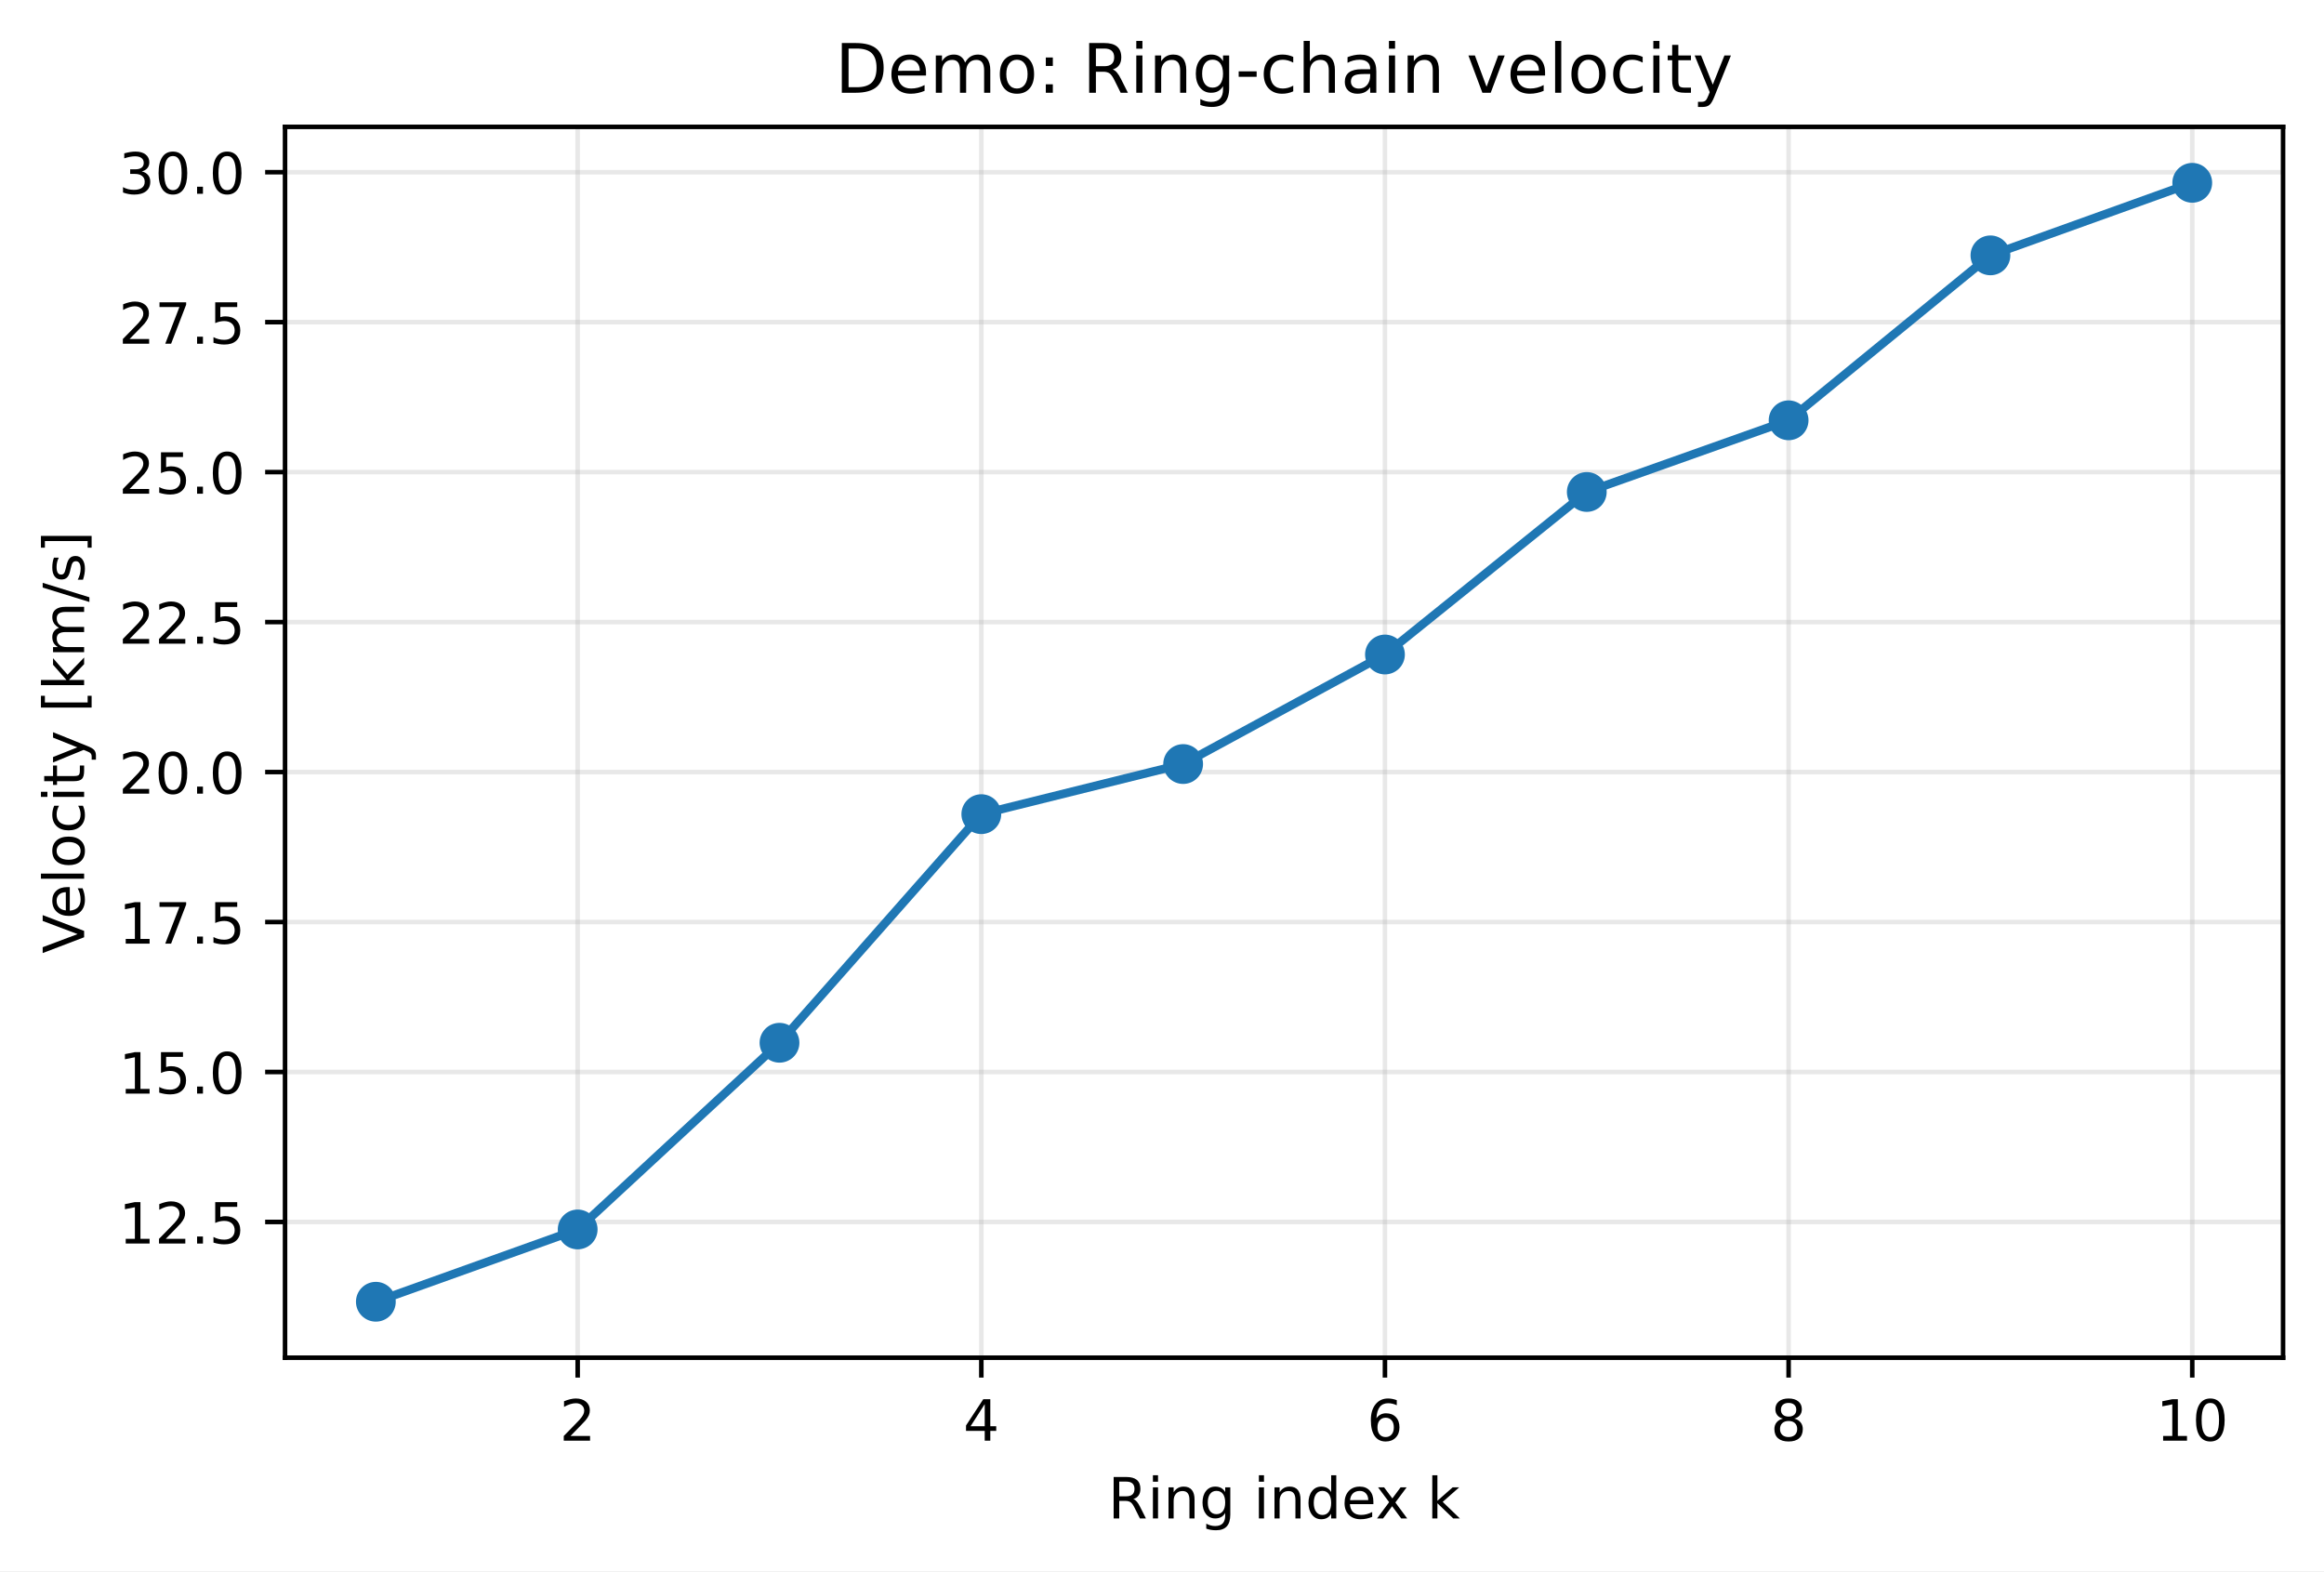
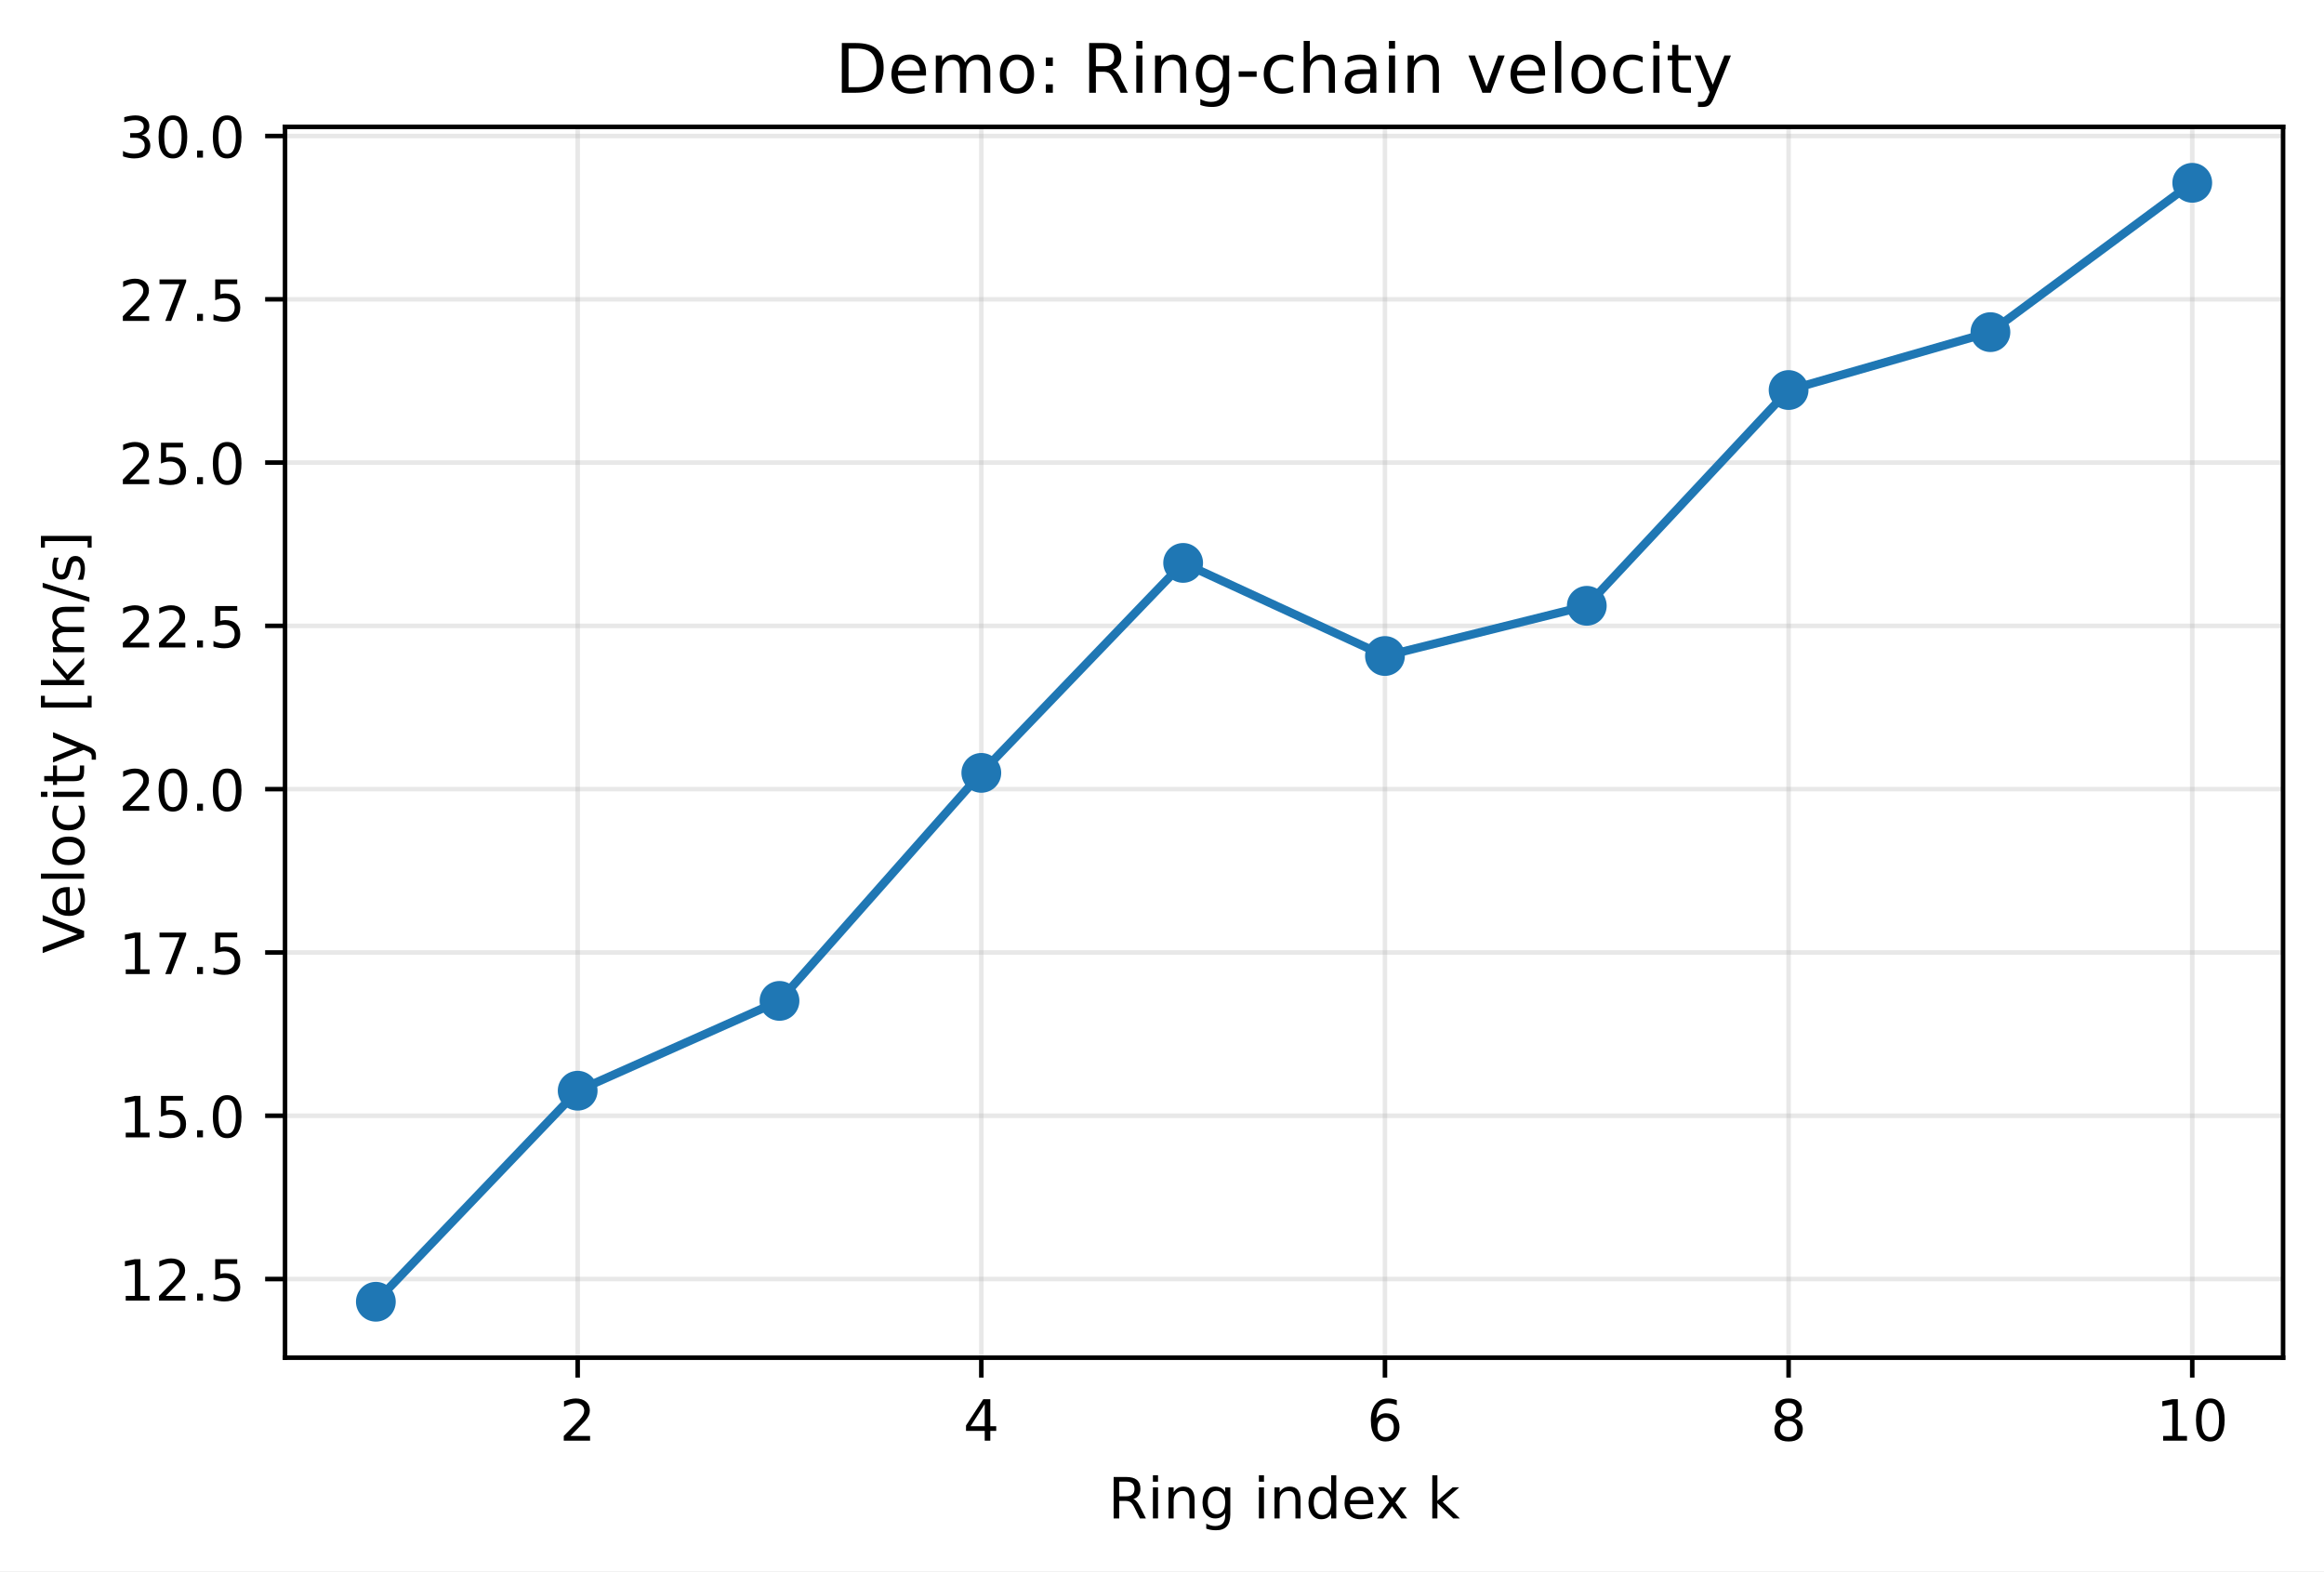
<svg xmlns="http://www.w3.org/2000/svg" xmlns:xlink="http://www.w3.org/1999/xlink" width="408.84pt" height="276.396pt" viewBox="0 0 408.84 276.396" version="1.1">
  <defs>
    <style type="text/css">*{stroke-linejoin: round; stroke-linecap: butt}</style>
  </defs>
  <g id="figure_1">
    <g id="patch_1">
      <path d="M 0 276.396  L 408.84 276.396  L 408.84 0  L 0 0  z " style="fill: #ffffff" />
    </g>
    <g id="axes_1">
      <g id="patch_2">
        <path d="M 50.144 238.84  L 401.64 238.84  L 401.64 22.318  L 50.144 22.318  z " style="fill: #ffffff" />
      </g>
      <g id="matplotlib.axis_1">
        <g id="xtick_1">
          <g id="line2d_1">
-             <path d="M 101.625 238.84  L 101.625 22.318  " clip-path="url(#p6b148f12be)" style="fill: none; stroke: #b0b0b0; stroke-opacity: 0.3; stroke-width: 0.8; stroke-linecap: square" />
+             <path d="M 101.625 238.84  L 101.625 22.318  " clip-path="url(#p9bdd7863dc)" style="fill: none; stroke: #b0b0b0; stroke-opacity: 0.3; stroke-width: 0.8; stroke-linecap: square" />
          </g>
          <g id="line2d_2">
            <defs>
-               <path id="me7f46a3378" d="M 0 0  L 0 3.5  " style="stroke: #000000; stroke-width: 0.8" />
+               <path id="mf74c78fd70" d="M 0 0  L 0 3.5  " style="stroke: #000000; stroke-width: 0.8" />
            </defs>
            <g>
-               <use xlink:href="#me7f46a3378" x="101.625" y="238.84" style="stroke: #000000; stroke-width: 0.8" />
+               <use xlink:href="#mf74c78fd70" x="101.625" y="238.84" style="stroke: #000000; stroke-width: 0.8" />
            </g>
          </g>
          <g id="text_1">
            <g transform="translate(98.44425 253.4381) scale(0.1 -0.1)">
              <defs>
                <path id="DejaVuSans-32" d="M 1228 531  L 3431 531  L 3431 0  L 469 0  L 469 531  Q 828 903 1448 1529  Q 2069 2156 2228 2338  Q 2531 2678 2651 2914  Q 2772 3150 2772 3378  Q 2772 3750 2511 3984  Q 2250 4219 1831 4219  Q 1534 4219 1204 4116  Q 875 4013 500 3803  L 500 4441  Q 881 4594 1212 4672  Q 1544 4750 1819 4750  Q 2544 4750 2975 4387  Q 3406 4025 3406 3419  Q 3406 3131 3298 2873  Q 3191 2616 2906 2266  Q 2828 2175 2409 1742  Q 1991 1309 1228 531  z " transform="scale(0.015625)" />
              </defs>
              <use xlink:href="#DejaVuSans-32" />
            </g>
          </g>
        </g>
        <g id="xtick_2">
          <g id="line2d_3">
-             <path d="M 172.635 238.84  L 172.635 22.318  " clip-path="url(#p6b148f12be)" style="fill: none; stroke: #b0b0b0; stroke-opacity: 0.3; stroke-width: 0.8; stroke-linecap: square" />
+             <path d="M 172.635 238.84  L 172.635 22.318  " clip-path="url(#p9bdd7863dc)" style="fill: none; stroke: #b0b0b0; stroke-opacity: 0.3; stroke-width: 0.8; stroke-linecap: square" />
          </g>
          <g id="line2d_4">
            <g>
-               <use xlink:href="#me7f46a3378" x="172.635" y="238.84" style="stroke: #000000; stroke-width: 0.8" />
+               <use xlink:href="#mf74c78fd70" x="172.635" y="238.84" style="stroke: #000000; stroke-width: 0.8" />
            </g>
          </g>
          <g id="text_2">
            <g transform="translate(169.4536 253.4381) scale(0.1 -0.1)">
              <defs>
                <path id="DejaVuSans-34" d="M 2419 4116  L 825 1625  L 2419 1625  L 2419 4116  z M 2253 4666  L 3047 4666  L 3047 1625  L 3713 1625  L 3713 1100  L 3047 1100  L 3047 0  L 2419 0  L 2419 1100  L 313 1100  L 313 1709  L 2253 4666  z " transform="scale(0.015625)" />
              </defs>
              <use xlink:href="#DejaVuSans-34" />
            </g>
          </g>
        </g>
        <g id="xtick_3">
          <g id="line2d_5">
-             <path d="M 243.644 238.84  L 243.644 22.318  " clip-path="url(#p6b148f12be)" style="fill: none; stroke: #b0b0b0; stroke-opacity: 0.3; stroke-width: 0.8; stroke-linecap: square" />
+             <path d="M 243.644 238.84  L 243.644 22.318  " clip-path="url(#p9bdd7863dc)" style="fill: none; stroke: #b0b0b0; stroke-opacity: 0.3; stroke-width: 0.8; stroke-linecap: square" />
          </g>
          <g id="line2d_6">
            <g>
-               <use xlink:href="#me7f46a3378" x="243.644" y="238.84" style="stroke: #000000; stroke-width: 0.8" />
+               <use xlink:href="#mf74c78fd70" x="243.644" y="238.84" style="stroke: #000000; stroke-width: 0.8" />
            </g>
          </g>
          <g id="text_3">
            <g transform="translate(240.4629 253.4381) scale(0.1 -0.1)">
              <defs>
                <path id="DejaVuSans-36" d="M 2113 2584  Q 1688 2584 1439 2293  Q 1191 2003 1191 1497  Q 1191 994 1439 701  Q 1688 409 2113 409  Q 2538 409 2786 701  Q 3034 994 3034 1497  Q 3034 2003 2786 2293  Q 2538 2584 2113 2584  z M 3366 4563  L 3366 3988  Q 3128 4100 2886 4159  Q 2644 4219 2406 4219  Q 1781 4219 1451 3797  Q 1122 3375 1075 2522  Q 1259 2794 1537 2939  Q 1816 3084 2150 3084  Q 2853 3084 3261 2657  Q 3669 2231 3669 1497  Q 3669 778 3244 343  Q 2819 -91 2113 -91  Q 1303 -91 875 529  Q 447 1150 447 2328  Q 447 3434 972 4092  Q 1497 4750 2381 4750  Q 2619 4750 2861 4703  Q 3103 4656 3366 4563  z " transform="scale(0.015625)" />
              </defs>
              <use xlink:href="#DejaVuSans-36" />
            </g>
          </g>
        </g>
        <g id="xtick_4">
          <g id="line2d_7">
-             <path d="M 314.653 238.84  L 314.653 22.318  " clip-path="url(#p6b148f12be)" style="fill: none; stroke: #b0b0b0; stroke-opacity: 0.3; stroke-width: 0.8; stroke-linecap: square" />
+             <path d="M 314.653 238.84  L 314.653 22.318  " clip-path="url(#p9bdd7863dc)" style="fill: none; stroke: #b0b0b0; stroke-opacity: 0.3; stroke-width: 0.8; stroke-linecap: square" />
          </g>
          <g id="line2d_8">
            <g>
-               <use xlink:href="#me7f46a3378" x="314.653" y="238.84" style="stroke: #000000; stroke-width: 0.8" />
+               <use xlink:href="#mf74c78fd70" x="314.653" y="238.84" style="stroke: #000000; stroke-width: 0.8" />
            </g>
          </g>
          <g id="text_4">
            <g transform="translate(311.4722 253.4381) scale(0.1 -0.1)">
              <defs>
                <path id="DejaVuSans-38" d="M 2034 2216  Q 1584 2216 1326 1975  Q 1069 1734 1069 1313  Q 1069 891 1326 650  Q 1584 409 2034 409  Q 2484 409 2743 651  Q 3003 894 3003 1313  Q 3003 1734 2745 1975  Q 2488 2216 2034 2216  z M 1403 2484  Q 997 2584 770 2862  Q 544 3141 544 3541  Q 544 4100 942 4425  Q 1341 4750 2034 4750  Q 2731 4750 3128 4425  Q 3525 4100 3525 3541  Q 3525 3141 3298 2862  Q 3072 2584 2669 2484  Q 3125 2378 3379 2068  Q 3634 1759 3634 1313  Q 3634 634 3220 271  Q 2806 -91 2034 -91  Q 1263 -91 848 271  Q 434 634 434 1313  Q 434 1759 690 2068  Q 947 2378 1403 2484  z M 1172 3481  Q 1172 3119 1398 2916  Q 1625 2713 2034 2713  Q 2441 2713 2670 2916  Q 2900 3119 2900 3481  Q 2900 3844 2670 4047  Q 2441 4250 2034 4250  Q 1625 4250 1398 4047  Q 1172 3844 1172 3481  z " transform="scale(0.015625)" />
              </defs>
              <use xlink:href="#DejaVuSans-38" />
            </g>
          </g>
        </g>
        <g id="xtick_5">
          <g id="line2d_9">
-             <path d="M 385.663 238.84  L 385.663 22.318  " clip-path="url(#p6b148f12be)" style="fill: none; stroke: #b0b0b0; stroke-opacity: 0.3; stroke-width: 0.8; stroke-linecap: square" />
+             <path d="M 385.663 238.84  L 385.663 22.318  " clip-path="url(#p9bdd7863dc)" style="fill: none; stroke: #b0b0b0; stroke-opacity: 0.3; stroke-width: 0.8; stroke-linecap: square" />
          </g>
          <g id="line2d_10">
            <g>
-               <use xlink:href="#me7f46a3378" x="385.663" y="238.84" style="stroke: #000000; stroke-width: 0.8" />
+               <use xlink:href="#mf74c78fd70" x="385.663" y="238.84" style="stroke: #000000; stroke-width: 0.8" />
            </g>
          </g>
          <g id="text_5">
            <g transform="translate(379.3002 253.4381) scale(0.1 -0.1)">
              <defs>
                <path id="DejaVuSans-31" d="M 794 531  L 1825 531  L 1825 4091  L 703 3866  L 703 4441  L 1819 4666  L 2450 4666  L 2450 531  L 3481 531  L 3481 0  L 794 0  L 794 531  z " transform="scale(0.015625)" />
                <path id="DejaVuSans-30" d="M 2034 4250  Q 1547 4250 1301 3770  Q 1056 3291 1056 2328  Q 1056 1369 1301 889  Q 1547 409 2034 409  Q 2525 409 2770 889  Q 3016 1369 3016 2328  Q 3016 3291 2770 3770  Q 2525 4250 2034 4250  z M 2034 4750  Q 2819 4750 3233 4129  Q 3647 3509 3647 2328  Q 3647 1150 3233 529  Q 2819 -91 2034 -91  Q 1250 -91 836 529  Q 422 1150 422 2328  Q 422 3509 836 4129  Q 1250 4750 2034 4750  z " transform="scale(0.015625)" />
              </defs>
              <use xlink:href="#DejaVuSans-31" />
              <use xlink:href="#DejaVuSans-30" transform="translate(63.62305 0)" />
            </g>
          </g>
        </g>
        <g id="text_6">
          <g transform="translate(194.9316 267.1163) scale(0.1 -0.1)">
            <defs>
              <path id="DejaVuSans-52" d="M 2841 2188  Q 3044 2119 3236 1894  Q 3428 1669 3622 1275  L 4263 0  L 3584 0  L 2988 1197  Q 2756 1666 2539 1819  Q 2322 1972 1947 1972  L 1259 1972  L 1259 0  L 628 0  L 628 4666  L 2053 4666  Q 2853 4666 3247 4331  Q 3641 3997 3641 3322  Q 3641 2881 3436 2590  Q 3231 2300 2841 2188  z M 1259 4147  L 1259 2491  L 2053 2491  Q 2509 2491 2742 2702  Q 2975 2913 2975 3322  Q 2975 3731 2742 3939  Q 2509 4147 2053 4147  L 1259 4147  z " transform="scale(0.015625)" />
              <path id="DejaVuSans-69" d="M 603 3500  L 1178 3500  L 1178 0  L 603 0  L 603 3500  z M 603 4863  L 1178 4863  L 1178 4134  L 603 4134  L 603 4863  z " transform="scale(0.015625)" />
              <path id="DejaVuSans-6e" d="M 3513 2113  L 3513 0  L 2938 0  L 2938 2094  Q 2938 2591 2744 2837  Q 2550 3084 2163 3084  Q 1697 3084 1428 2787  Q 1159 2491 1159 1978  L 1159 0  L 581 0  L 581 3500  L 1159 3500  L 1159 2956  Q 1366 3272 1645 3428  Q 1925 3584 2291 3584  Q 2894 3584 3203 3211  Q 3513 2838 3513 2113  z " transform="scale(0.015625)" />
              <path id="DejaVuSans-67" d="M 2906 1791  Q 2906 2416 2648 2759  Q 2391 3103 1925 3103  Q 1463 3103 1205 2759  Q 947 2416 947 1791  Q 947 1169 1205 825  Q 1463 481 1925 481  Q 2391 481 2648 825  Q 2906 1169 2906 1791  z M 3481 434  Q 3481 -459 3084 -895  Q 2688 -1331 1869 -1331  Q 1566 -1331 1297 -1286  Q 1028 -1241 775 -1147  L 775 -588  Q 1028 -725 1275 -790  Q 1522 -856 1778 -856  Q 2344 -856 2625 -561  Q 2906 -266 2906 331  L 2906 616  Q 2728 306 2450 153  Q 2172 0 1784 0  Q 1141 0 747 490  Q 353 981 353 1791  Q 353 2603 747 3093  Q 1141 3584 1784 3584  Q 2172 3584 2450 3431  Q 2728 3278 2906 2969  L 2906 3500  L 3481 3500  L 3481 434  z " transform="scale(0.015625)" />
              <path id="DejaVuSans-20" transform="scale(0.015625)" />
              <path id="DejaVuSans-64" d="M 2906 2969  L 2906 4863  L 3481 4863  L 3481 0  L 2906 0  L 2906 525  Q 2725 213 2448 61  Q 2172 -91 1784 -91  Q 1150 -91 751 415  Q 353 922 353 1747  Q 353 2572 751 3078  Q 1150 3584 1784 3584  Q 2172 3584 2448 3432  Q 2725 3281 2906 2969  z M 947 1747  Q 947 1113 1208 752  Q 1469 391 1925 391  Q 2381 391 2643 752  Q 2906 1113 2906 1747  Q 2906 2381 2643 2742  Q 2381 3103 1925 3103  Q 1469 3103 1208 2742  Q 947 2381 947 1747  z " transform="scale(0.015625)" />
              <path id="DejaVuSans-65" d="M 3597 1894  L 3597 1613  L 953 1613  Q 991 1019 1311 708  Q 1631 397 2203 397  Q 2534 397 2845 478  Q 3156 559 3463 722  L 3463 178  Q 3153 47 2828 -22  Q 2503 -91 2169 -91  Q 1331 -91 842 396  Q 353 884 353 1716  Q 353 2575 817 3079  Q 1281 3584 2069 3584  Q 2775 3584 3186 3129  Q 3597 2675 3597 1894  z M 3022 2063  Q 3016 2534 2758 2815  Q 2500 3097 2075 3097  Q 1594 3097 1305 2825  Q 1016 2553 972 2059  L 3022 2063  z " transform="scale(0.015625)" />
              <path id="DejaVuSans-78" d="M 3513 3500  L 2247 1797  L 3578 0  L 2900 0  L 1881 1375  L 863 0  L 184 0  L 1544 1831  L 300 3500  L 978 3500  L 1906 2253  L 2834 3500  L 3513 3500  z " transform="scale(0.015625)" />
              <path id="DejaVuSans-6b" d="M 581 4863  L 1159 4863  L 1159 1991  L 2875 3500  L 3609 3500  L 1753 1863  L 3688 0  L 2938 0  L 1159 1709  L 1159 0  L 581 0  L 581 4863  z " transform="scale(0.015625)" />
            </defs>
            <use xlink:href="#DejaVuSans-52" />
            <use xlink:href="#DejaVuSans-69" transform="translate(69.48242 0)" />
            <use xlink:href="#DejaVuSans-6e" transform="translate(97.26562 0)" />
            <use xlink:href="#DejaVuSans-67" transform="translate(160.6445 0)" />
            <use xlink:href="#DejaVuSans-20" transform="translate(224.1211 0)" />
            <use xlink:href="#DejaVuSans-69" transform="translate(255.9082 0)" />
            <use xlink:href="#DejaVuSans-6e" transform="translate(283.6914 0)" />
            <use xlink:href="#DejaVuSans-64" transform="translate(347.0703 0)" />
            <use xlink:href="#DejaVuSans-65" transform="translate(410.5469 0)" />
            <use xlink:href="#DejaVuSans-78" transform="translate(470.3203 0)" />
            <use xlink:href="#DejaVuSans-20" transform="translate(529.5 0)" />
            <use xlink:href="#DejaVuSans-6b" transform="translate(561.2871 0)" />
          </g>
        </g>
      </g>
      <g id="matplotlib.axis_2">
        <g id="ytick_1">
          <g id="line2d_11">
-             <path d="M 50.144 214.962  L 401.64 214.962  " clip-path="url(#p6b148f12be)" style="fill: none; stroke: #b0b0b0; stroke-opacity: 0.3; stroke-width: 0.8; stroke-linecap: square" />
+             <path d="M 50.144 225.003  L 401.64 225.003  " clip-path="url(#p9bdd7863dc)" style="fill: none; stroke: #b0b0b0; stroke-opacity: 0.3; stroke-width: 0.8; stroke-linecap: square" />
          </g>
          <g id="line2d_12">
            <defs>
-               <path id="m23b019525f" d="M 0 0  L -3.5 0  " style="stroke: #000000; stroke-width: 0.8" />
+               <path id="me41ee6b39f" d="M 0 0  L -3.5 0  " style="stroke: #000000; stroke-width: 0.8" />
            </defs>
            <g>
-               <use xlink:href="#m23b019525f" x="50.144" y="214.962" style="stroke: #000000; stroke-width: 0.8" />
+               <use xlink:href="#me41ee6b39f" x="50.144" y="225.003" style="stroke: #000000; stroke-width: 0.8" />
            </g>
          </g>
          <g id="text_7">
-             <g transform="translate(20.87813 218.7614) scale(0.1 -0.1)">
+             <g transform="translate(20.87813 228.802) scale(0.1 -0.1)">
              <defs>
                <path id="DejaVuSans-2e" d="M 684 794  L 1344 794  L 1344 0  L 684 0  L 684 794  z " transform="scale(0.015625)" />
                <path id="DejaVuSans-35" d="M 691 4666  L 3169 4666  L 3169 4134  L 1269 4134  L 1269 2991  Q 1406 3038 1543 3061  Q 1681 3084 1819 3084  Q 2600 3084 3056 2656  Q 3513 2228 3513 1497  Q 3513 744 3044 326  Q 2575 -91 1722 -91  Q 1428 -91 1123 -41  Q 819 9 494 109  L 494 744  Q 775 591 1075 516  Q 1375 441 1709 441  Q 2250 441 2565 725  Q 2881 1009 2881 1497  Q 2881 1984 2565 2268  Q 2250 2553 1709 2553  Q 1456 2553 1204 2497  Q 953 2441 691 2322  L 691 4666  z " transform="scale(0.015625)" />
              </defs>
              <use xlink:href="#DejaVuSans-31" />
              <use xlink:href="#DejaVuSans-32" transform="translate(63.62305 0)" />
              <use xlink:href="#DejaVuSans-2e" transform="translate(127.2461 0)" />
              <use xlink:href="#DejaVuSans-35" transform="translate(159.0332 0)" />
            </g>
          </g>
        </g>
        <g id="ytick_2">
          <g id="line2d_13">
-             <path d="M 50.144 188.58  L 401.64 188.58  " clip-path="url(#p6b148f12be)" style="fill: none; stroke: #b0b0b0; stroke-opacity: 0.3; stroke-width: 0.8; stroke-linecap: square" />
+             <path d="M 50.144 196.277  L 401.64 196.277  " clip-path="url(#p9bdd7863dc)" style="fill: none; stroke: #b0b0b0; stroke-opacity: 0.3; stroke-width: 0.8; stroke-linecap: square" />
          </g>
          <g id="line2d_14">
            <g>
-               <use xlink:href="#m23b019525f" x="50.144" y="188.58" style="stroke: #000000; stroke-width: 0.8" />
+               <use xlink:href="#me41ee6b39f" x="50.144" y="196.277" style="stroke: #000000; stroke-width: 0.8" />
            </g>
          </g>
          <g id="text_8">
-             <g transform="translate(20.87813 192.3794) scale(0.1 -0.1)">
+             <g transform="translate(20.87813 200.0766) scale(0.1 -0.1)">
              <use xlink:href="#DejaVuSans-31" />
              <use xlink:href="#DejaVuSans-35" transform="translate(63.62305 0)" />
              <use xlink:href="#DejaVuSans-2e" transform="translate(127.2461 0)" />
              <use xlink:href="#DejaVuSans-30" transform="translate(159.0332 0)" />
            </g>
          </g>
        </g>
        <g id="ytick_3">
          <g id="line2d_15">
-             <path d="M 50.144 162.198  L 401.64 162.198  " clip-path="url(#p6b148f12be)" style="fill: none; stroke: #b0b0b0; stroke-opacity: 0.3; stroke-width: 0.8; stroke-linecap: square" />
+             <path d="M 50.144 167.552  L 401.64 167.552  " clip-path="url(#p9bdd7863dc)" style="fill: none; stroke: #b0b0b0; stroke-opacity: 0.3; stroke-width: 0.8; stroke-linecap: square" />
          </g>
          <g id="line2d_16">
            <g>
-               <use xlink:href="#m23b019525f" x="50.144" y="162.198" style="stroke: #000000; stroke-width: 0.8" />
+               <use xlink:href="#me41ee6b39f" x="50.144" y="167.552" style="stroke: #000000; stroke-width: 0.8" />
            </g>
          </g>
          <g id="text_9">
-             <g transform="translate(20.87813 165.9975) scale(0.1 -0.1)">
+             <g transform="translate(20.87813 171.3512) scale(0.1 -0.1)">
              <defs>
                <path id="DejaVuSans-37" d="M 525 4666  L 3525 4666  L 3525 4397  L 1831 0  L 1172 0  L 2766 4134  L 525 4134  L 525 4666  z " transform="scale(0.015625)" />
              </defs>
              <use xlink:href="#DejaVuSans-31" />
              <use xlink:href="#DejaVuSans-37" transform="translate(63.62305 0)" />
              <use xlink:href="#DejaVuSans-2e" transform="translate(127.2461 0)" />
              <use xlink:href="#DejaVuSans-35" transform="translate(159.0332 0)" />
            </g>
          </g>
        </g>
        <g id="ytick_4">
          <g id="line2d_17">
-             <path d="M 50.144 135.816  L 401.64 135.816  " clip-path="url(#p6b148f12be)" style="fill: none; stroke: #b0b0b0; stroke-opacity: 0.3; stroke-width: 0.8; stroke-linecap: square" />
+             <path d="M 50.144 138.827  L 401.64 138.827  " clip-path="url(#p9bdd7863dc)" style="fill: none; stroke: #b0b0b0; stroke-opacity: 0.3; stroke-width: 0.8; stroke-linecap: square" />
          </g>
          <g id="line2d_18">
            <g>
-               <use xlink:href="#m23b019525f" x="50.144" y="135.816" style="stroke: #000000; stroke-width: 0.8" />
+               <use xlink:href="#me41ee6b39f" x="50.144" y="138.827" style="stroke: #000000; stroke-width: 0.8" />
            </g>
          </g>
          <g id="text_10">
-             <g transform="translate(20.87813 139.6156) scale(0.1 -0.1)">
+             <g transform="translate(20.87813 142.6258) scale(0.1 -0.1)">
              <use xlink:href="#DejaVuSans-32" />
              <use xlink:href="#DejaVuSans-30" transform="translate(63.62305 0)" />
              <use xlink:href="#DejaVuSans-2e" transform="translate(127.2461 0)" />
              <use xlink:href="#DejaVuSans-30" transform="translate(159.0332 0)" />
            </g>
          </g>
        </g>
        <g id="ytick_5">
          <g id="line2d_19">
-             <path d="M 50.144 109.434  L 401.64 109.434  " clip-path="url(#p6b148f12be)" style="fill: none; stroke: #b0b0b0; stroke-opacity: 0.3; stroke-width: 0.8; stroke-linecap: square" />
+             <path d="M 50.144 110.101  L 401.64 110.101  " clip-path="url(#p9bdd7863dc)" style="fill: none; stroke: #b0b0b0; stroke-opacity: 0.3; stroke-width: 0.8; stroke-linecap: square" />
          </g>
          <g id="line2d_20">
            <g>
-               <use xlink:href="#m23b019525f" x="50.144" y="109.434" style="stroke: #000000; stroke-width: 0.8" />
+               <use xlink:href="#me41ee6b39f" x="50.144" y="110.101" style="stroke: #000000; stroke-width: 0.8" />
            </g>
          </g>
          <g id="text_11">
-             <g transform="translate(20.87813 113.2336) scale(0.1 -0.1)">
+             <g transform="translate(20.87813 113.9005) scale(0.1 -0.1)">
              <use xlink:href="#DejaVuSans-32" />
              <use xlink:href="#DejaVuSans-32" transform="translate(63.62305 0)" />
              <use xlink:href="#DejaVuSans-2e" transform="translate(127.2461 0)" />
              <use xlink:href="#DejaVuSans-35" transform="translate(159.0332 0)" />
            </g>
          </g>
        </g>
        <g id="ytick_6">
          <g id="line2d_21">
-             <path d="M 50.144 83.052  L 401.64 83.052  " clip-path="url(#p6b148f12be)" style="fill: none; stroke: #b0b0b0; stroke-opacity: 0.3; stroke-width: 0.8; stroke-linecap: square" />
+             <path d="M 50.144 81.376  L 401.64 81.376  " clip-path="url(#p9bdd7863dc)" style="fill: none; stroke: #b0b0b0; stroke-opacity: 0.3; stroke-width: 0.8; stroke-linecap: square" />
          </g>
          <g id="line2d_22">
            <g>
-               <use xlink:href="#m23b019525f" x="50.144" y="83.052" style="stroke: #000000; stroke-width: 0.8" />
+               <use xlink:href="#me41ee6b39f" x="50.144" y="81.376" style="stroke: #000000; stroke-width: 0.8" />
            </g>
          </g>
          <g id="text_12">
-             <g transform="translate(20.87813 86.85168) scale(0.1 -0.1)">
+             <g transform="translate(20.87813 85.17506) scale(0.1 -0.1)">
              <use xlink:href="#DejaVuSans-32" />
              <use xlink:href="#DejaVuSans-35" transform="translate(63.62305 0)" />
              <use xlink:href="#DejaVuSans-2e" transform="translate(127.2461 0)" />
              <use xlink:href="#DejaVuSans-30" transform="translate(159.0332 0)" />
            </g>
          </g>
        </g>
        <g id="ytick_7">
          <g id="line2d_23">
-             <path d="M 50.144 56.671  L 401.64 56.671  " clip-path="url(#p6b148f12be)" style="fill: none; stroke: #b0b0b0; stroke-opacity: 0.3; stroke-width: 0.8; stroke-linecap: square" />
+             <path d="M 50.144 52.65  L 401.64 52.65  " clip-path="url(#p9bdd7863dc)" style="fill: none; stroke: #b0b0b0; stroke-opacity: 0.3; stroke-width: 0.8; stroke-linecap: square" />
          </g>
          <g id="line2d_24">
            <g>
-               <use xlink:href="#m23b019525f" x="50.144" y="56.671" style="stroke: #000000; stroke-width: 0.8" />
+               <use xlink:href="#me41ee6b39f" x="50.144" y="52.65" style="stroke: #000000; stroke-width: 0.8" />
            </g>
          </g>
          <g id="text_13">
-             <g transform="translate(20.87813 60.46975) scale(0.1 -0.1)">
+             <g transform="translate(20.87813 56.44967) scale(0.1 -0.1)">
              <use xlink:href="#DejaVuSans-32" />
              <use xlink:href="#DejaVuSans-37" transform="translate(63.62305 0)" />
              <use xlink:href="#DejaVuSans-2e" transform="translate(127.2461 0)" />
              <use xlink:href="#DejaVuSans-35" transform="translate(159.0332 0)" />
            </g>
          </g>
        </g>
        <g id="ytick_8">
          <g id="line2d_25">
-             <path d="M 50.144 30.289  L 401.64 30.289  " clip-path="url(#p6b148f12be)" style="fill: none; stroke: #b0b0b0; stroke-opacity: 0.3; stroke-width: 0.8; stroke-linecap: square" />
+             <path d="M 50.144 23.925  L 401.64 23.925  " clip-path="url(#p9bdd7863dc)" style="fill: none; stroke: #b0b0b0; stroke-opacity: 0.3; stroke-width: 0.8; stroke-linecap: square" />
          </g>
          <g id="line2d_26">
            <g>
-               <use xlink:href="#m23b019525f" x="50.144" y="30.289" style="stroke: #000000; stroke-width: 0.8" />
+               <use xlink:href="#me41ee6b39f" x="50.144" y="23.925" style="stroke: #000000; stroke-width: 0.8" />
            </g>
          </g>
          <g id="text_14">
-             <g transform="translate(20.87813 34.08781) scale(0.1 -0.1)">
+             <g transform="translate(20.87813 27.72427) scale(0.1 -0.1)">
              <defs>
                <path id="DejaVuSans-33" d="M 2597 2516  Q 3050 2419 3304 2112  Q 3559 1806 3559 1356  Q 3559 666 3084 287  Q 2609 -91 1734 -91  Q 1441 -91 1130 -33  Q 819 25 488 141  L 488 750  Q 750 597 1062 519  Q 1375 441 1716 441  Q 2309 441 2620 675  Q 2931 909 2931 1356  Q 2931 1769 2642 2001  Q 2353 2234 1838 2234  L 1294 2234  L 1294 2753  L 1863 2753  Q 2328 2753 2575 2939  Q 2822 3125 2822 3475  Q 2822 3834 2567 4026  Q 2313 4219 1838 4219  Q 1578 4219 1281 4162  Q 984 4106 628 3988  L 628 4550  Q 988 4650 1302 4700  Q 1616 4750 1894 4750  Q 2613 4750 3031 4423  Q 3450 4097 3450 3541  Q 3450 3153 3228 2886  Q 3006 2619 2597 2516  z " transform="scale(0.015625)" />
              </defs>
              <use xlink:href="#DejaVuSans-33" />
              <use xlink:href="#DejaVuSans-30" transform="translate(63.62305 0)" />
              <use xlink:href="#DejaVuSans-2e" transform="translate(127.2461 0)" />
              <use xlink:href="#DejaVuSans-30" transform="translate(159.0332 0)" />
            </g>
          </g>
        </g>
        <g id="text_15">
          <g transform="translate(14.79844 167.7398) rotate(-90) scale(0.1 -0.1)">
            <defs>
              <path id="DejaVuSans-56" d="M 1831 0  L 50 4666  L 709 4666  L 2188 738  L 3669 4666  L 4325 4666  L 2547 0  L 1831 0  z " transform="scale(0.015625)" />
              <path id="DejaVuSans-6c" d="M 603 4863  L 1178 4863  L 1178 0  L 603 0  L 603 4863  z " transform="scale(0.015625)" />
              <path id="DejaVuSans-6f" d="M 1959 3097  Q 1497 3097 1228 2736  Q 959 2375 959 1747  Q 959 1119 1226 758  Q 1494 397 1959 397  Q 2419 397 2687 759  Q 2956 1122 2956 1747  Q 2956 2369 2687 2733  Q 2419 3097 1959 3097  z M 1959 3584  Q 2709 3584 3137 3096  Q 3566 2609 3566 1747  Q 3566 888 3137 398  Q 2709 -91 1959 -91  Q 1206 -91 779 398  Q 353 888 353 1747  Q 353 2609 779 3096  Q 1206 3584 1959 3584  z " transform="scale(0.015625)" />
              <path id="DejaVuSans-63" d="M 3122 3366  L 3122 2828  Q 2878 2963 2633 3030  Q 2388 3097 2138 3097  Q 1578 3097 1268 2742  Q 959 2388 959 1747  Q 959 1106 1268 751  Q 1578 397 2138 397  Q 2388 397 2633 464  Q 2878 531 3122 666  L 3122 134  Q 2881 22 2623 -34  Q 2366 -91 2075 -91  Q 1284 -91 818 406  Q 353 903 353 1747  Q 353 2603 823 3093  Q 1294 3584 2113 3584  Q 2378 3584 2631 3529  Q 2884 3475 3122 3366  z " transform="scale(0.015625)" />
              <path id="DejaVuSans-74" d="M 1172 4494  L 1172 3500  L 2356 3500  L 2356 3053  L 1172 3053  L 1172 1153  Q 1172 725 1289 603  Q 1406 481 1766 481  L 2356 481  L 2356 0  L 1766 0  Q 1100 0 847 248  Q 594 497 594 1153  L 594 3053  L 172 3053  L 172 3500  L 594 3500  L 594 4494  L 1172 4494  z " transform="scale(0.015625)" />
              <path id="DejaVuSans-79" d="M 2059 -325  Q 1816 -950 1584 -1140  Q 1353 -1331 966 -1331  L 506 -1331  L 506 -850  L 844 -850  Q 1081 -850 1212 -737  Q 1344 -625 1503 -206  L 1606 56  L 191 3500  L 800 3500  L 1894 763  L 2988 3500  L 3597 3500  L 2059 -325  z " transform="scale(0.015625)" />
              <path id="DejaVuSans-5b" d="M 550 4863  L 1875 4863  L 1875 4416  L 1125 4416  L 1125 -397  L 1875 -397  L 1875 -844  L 550 -844  L 550 4863  z " transform="scale(0.015625)" />
              <path id="DejaVuSans-6d" d="M 3328 2828  Q 3544 3216 3844 3400  Q 4144 3584 4550 3584  Q 5097 3584 5394 3201  Q 5691 2819 5691 2113  L 5691 0  L 5113 0  L 5113 2094  Q 5113 2597 4934 2840  Q 4756 3084 4391 3084  Q 3944 3084 3684 2787  Q 3425 2491 3425 1978  L 3425 0  L 2847 0  L 2847 2094  Q 2847 2600 2669 2842  Q 2491 3084 2119 3084  Q 1678 3084 1418 2786  Q 1159 2488 1159 1978  L 1159 0  L 581 0  L 581 3500  L 1159 3500  L 1159 2956  Q 1356 3278 1631 3431  Q 1906 3584 2284 3584  Q 2666 3584 2933 3390  Q 3200 3197 3328 2828  z " transform="scale(0.015625)" />
              <path id="DejaVuSans-2f" d="M 1625 4666  L 2156 4666  L 531 -594  L 0 -594  L 1625 4666  z " transform="scale(0.015625)" />
              <path id="DejaVuSans-73" d="M 2834 3397  L 2834 2853  Q 2591 2978 2328 3040  Q 2066 3103 1784 3103  Q 1356 3103 1142 2972  Q 928 2841 928 2578  Q 928 2378 1081 2264  Q 1234 2150 1697 2047  L 1894 2003  Q 2506 1872 2764 1633  Q 3022 1394 3022 966  Q 3022 478 2636 193  Q 2250 -91 1575 -91  Q 1294 -91 989 -36  Q 684 19 347 128  L 347 722  Q 666 556 975 473  Q 1284 391 1588 391  Q 1994 391 2212 530  Q 2431 669 2431 922  Q 2431 1156 2273 1281  Q 2116 1406 1581 1522  L 1381 1569  Q 847 1681 609 1914  Q 372 2147 372 2553  Q 372 3047 722 3315  Q 1072 3584 1716 3584  Q 2034 3584 2315 3537  Q 2597 3491 2834 3397  z " transform="scale(0.015625)" />
              <path id="DejaVuSans-5d" d="M 1947 4863  L 1947 -844  L 622 -844  L 622 -397  L 1369 -397  L 1369 4416  L 622 4416  L 622 4863  L 1947 4863  z " transform="scale(0.015625)" />
            </defs>
            <use xlink:href="#DejaVuSans-56" />
            <use xlink:href="#DejaVuSans-65" transform="translate(60.6582 0)" />
            <use xlink:href="#DejaVuSans-6c" transform="translate(122.1816 0)" />
            <use xlink:href="#DejaVuSans-6f" transform="translate(149.9648 0)" />
            <use xlink:href="#DejaVuSans-63" transform="translate(211.1465 0)" />
            <use xlink:href="#DejaVuSans-69" transform="translate(266.127 0)" />
            <use xlink:href="#DejaVuSans-74" transform="translate(293.9102 0)" />
            <use xlink:href="#DejaVuSans-79" transform="translate(333.1191 0)" />
            <use xlink:href="#DejaVuSans-20" transform="translate(392.2988 0)" />
            <use xlink:href="#DejaVuSans-5b" transform="translate(424.0859 0)" />
            <use xlink:href="#DejaVuSans-6b" transform="translate(463.0996 0)" />
            <use xlink:href="#DejaVuSans-6d" transform="translate(521.0098 0)" />
            <use xlink:href="#DejaVuSans-2f" transform="translate(618.4219 0)" />
            <use xlink:href="#DejaVuSans-73" transform="translate(652.1133 0)" />
            <use xlink:href="#DejaVuSans-5d" transform="translate(704.2129 0)" />
          </g>
        </g>
      </g>
      <g id="line2d_27">
-         <path d="M 66.121 228.998  L 101.625 216.279  L 137.13 183.438  L 172.635 143.222  L 208.139 134.407  L 243.644 115.138  L 279.149 86.546  L 314.653 73.939  L 350.158 44.923  L 385.663 32.16  " clip-path="url(#p6b148f12be)" style="fill: none; stroke: #1f77b4; stroke-width: 1.5; stroke-linecap: square" />
+         <path d="M 66.121 228.998  L 101.625 191.873  L 137.13 176.072  L 172.635 135.961  L 208.139 99.024  L 243.644 115.403  L 279.149 106.57  L 314.653 68.613  L 350.158 58.428  L 385.663 32.16  " clip-path="url(#p9bdd7863dc)" style="fill: none; stroke: #1f77b4; stroke-width: 1.5; stroke-linecap: square" />
        <defs>
-           <path id="m1013a9850f" d="M 0 3  C 0.796 3 1.559 2.684 2.121 2.121  C 2.684 1.559 3 0.796 3 0  C 3 -0.796 2.684 -1.559 2.121 -2.121  C 1.559 -2.684 0.796 -3 0 -3  C -0.796 -3 -1.559 -2.684 -2.121 -2.121  C -2.684 -1.559 -3 -0.796 -3 0  C -3 0.796 -2.684 1.559 -2.121 2.121  C -1.559 2.684 -0.796 3 0 3  z " style="stroke: #1f77b4" />
+           <path id="mea03a85f9e" d="M 0 3  C 0.796 3 1.559 2.684 2.121 2.121  C 2.684 1.559 3 0.796 3 0  C 3 -0.796 2.684 -1.559 2.121 -2.121  C 1.559 -2.684 0.796 -3 0 -3  C -0.796 -3 -1.559 -2.684 -2.121 -2.121  C -2.684 -1.559 -3 -0.796 -3 0  C -3 0.796 -2.684 1.559 -2.121 2.121  C -1.559 2.684 -0.796 3 0 3  z " style="stroke: #1f77b4" />
        </defs>
-         <g clip-path="url(#p6b148f12be)">
-           <use xlink:href="#m1013a9850f" x="66.121" y="228.998" style="fill: #1f77b4; stroke: #1f77b4" />
-           <use xlink:href="#m1013a9850f" x="101.625" y="216.279" style="fill: #1f77b4; stroke: #1f77b4" />
-           <use xlink:href="#m1013a9850f" x="137.13" y="183.438" style="fill: #1f77b4; stroke: #1f77b4" />
-           <use xlink:href="#m1013a9850f" x="172.635" y="143.222" style="fill: #1f77b4; stroke: #1f77b4" />
-           <use xlink:href="#m1013a9850f" x="208.139" y="134.407" style="fill: #1f77b4; stroke: #1f77b4" />
-           <use xlink:href="#m1013a9850f" x="243.644" y="115.138" style="fill: #1f77b4; stroke: #1f77b4" />
-           <use xlink:href="#m1013a9850f" x="279.149" y="86.546" style="fill: #1f77b4; stroke: #1f77b4" />
-           <use xlink:href="#m1013a9850f" x="314.653" y="73.939" style="fill: #1f77b4; stroke: #1f77b4" />
-           <use xlink:href="#m1013a9850f" x="350.158" y="44.923" style="fill: #1f77b4; stroke: #1f77b4" />
-           <use xlink:href="#m1013a9850f" x="385.663" y="32.16" style="fill: #1f77b4; stroke: #1f77b4" />
+         <g clip-path="url(#p9bdd7863dc)">
+           <use xlink:href="#mea03a85f9e" x="66.121" y="228.998" style="fill: #1f77b4; stroke: #1f77b4" />
+           <use xlink:href="#mea03a85f9e" x="101.625" y="191.873" style="fill: #1f77b4; stroke: #1f77b4" />
+           <use xlink:href="#mea03a85f9e" x="137.13" y="176.072" style="fill: #1f77b4; stroke: #1f77b4" />
+           <use xlink:href="#mea03a85f9e" x="172.635" y="135.961" style="fill: #1f77b4; stroke: #1f77b4" />
+           <use xlink:href="#mea03a85f9e" x="208.139" y="99.024" style="fill: #1f77b4; stroke: #1f77b4" />
+           <use xlink:href="#mea03a85f9e" x="243.644" y="115.403" style="fill: #1f77b4; stroke: #1f77b4" />
+           <use xlink:href="#mea03a85f9e" x="279.149" y="106.57" style="fill: #1f77b4; stroke: #1f77b4" />
+           <use xlink:href="#mea03a85f9e" x="314.653" y="68.613" style="fill: #1f77b4; stroke: #1f77b4" />
+           <use xlink:href="#mea03a85f9e" x="350.158" y="58.428" style="fill: #1f77b4; stroke: #1f77b4" />
+           <use xlink:href="#mea03a85f9e" x="385.663" y="32.16" style="fill: #1f77b4; stroke: #1f77b4" />
        </g>
      </g>
      <g id="patch_3">
        <path d="M 50.144 238.84  L 50.144 22.318  " style="fill: none; stroke: #000000; stroke-width: 0.8; stroke-linejoin: miter; stroke-linecap: square" />
      </g>
      <g id="patch_4">
        <path d="M 401.64 238.84  L 401.64 22.318  " style="fill: none; stroke: #000000; stroke-width: 0.8; stroke-linejoin: miter; stroke-linecap: square" />
      </g>
      <g id="patch_5">
        <path d="M 50.144 238.84  L 401.64 238.84  " style="fill: none; stroke: #000000; stroke-width: 0.8; stroke-linejoin: miter; stroke-linecap: square" />
      </g>
      <g id="patch_6">
        <path d="M 50.144 22.318  L 401.64 22.318  " style="fill: none; stroke: #000000; stroke-width: 0.8; stroke-linejoin: miter; stroke-linecap: square" />
      </g>
      <g id="text_16">
        <g transform="translate(146.9187 16.31812) scale(0.12 -0.12)">
          <defs>
            <path id="DejaVuSans-44" d="M 1259 4147  L 1259 519  L 2022 519  Q 2988 519 3436 956  Q 3884 1394 3884 2338  Q 3884 3275 3436 3711  Q 2988 4147 2022 4147  L 1259 4147  z M 628 4666  L 1925 4666  Q 3281 4666 3915 4102  Q 4550 3538 4550 2338  Q 4550 1131 3912 565  Q 3275 0 1925 0  L 628 0  L 628 4666  z " transform="scale(0.015625)" />
            <path id="DejaVuSans-3a" d="M 750 794  L 1409 794  L 1409 0  L 750 0  L 750 794  z M 750 3309  L 1409 3309  L 1409 2516  L 750 2516  L 750 3309  z " transform="scale(0.015625)" />
            <path id="DejaVuSans-2d" d="M 313 2009  L 1997 2009  L 1997 1497  L 313 1497  L 313 2009  z " transform="scale(0.015625)" />
            <path id="DejaVuSans-68" d="M 3513 2113  L 3513 0  L 2938 0  L 2938 2094  Q 2938 2591 2744 2837  Q 2550 3084 2163 3084  Q 1697 3084 1428 2787  Q 1159 2491 1159 1978  L 1159 0  L 581 0  L 581 4863  L 1159 4863  L 1159 2956  Q 1366 3272 1645 3428  Q 1925 3584 2291 3584  Q 2894 3584 3203 3211  Q 3513 2838 3513 2113  z " transform="scale(0.015625)" />
            <path id="DejaVuSans-61" d="M 2194 1759  Q 1497 1759 1228 1600  Q 959 1441 959 1056  Q 959 750 1161 570  Q 1363 391 1709 391  Q 2188 391 2477 730  Q 2766 1069 2766 1631  L 2766 1759  L 2194 1759  z M 3341 1997  L 3341 0  L 2766 0  L 2766 531  Q 2569 213 2275 61  Q 1981 -91 1556 -91  Q 1019 -91 701 211  Q 384 513 384 1019  Q 384 1609 779 1909  Q 1175 2209 1959 2209  L 2766 2209  L 2766 2266  Q 2766 2663 2505 2880  Q 2244 3097 1772 3097  Q 1472 3097 1187 3025  Q 903 2953 641 2809  L 641 3341  Q 956 3463 1253 3523  Q 1550 3584 1831 3584  Q 2591 3584 2966 3190  Q 3341 2797 3341 1997  z " transform="scale(0.015625)" />
            <path id="DejaVuSans-76" d="M 191 3500  L 800 3500  L 1894 563  L 2988 3500  L 3597 3500  L 2284 0  L 1503 0  L 191 3500  z " transform="scale(0.015625)" />
          </defs>
          <use xlink:href="#DejaVuSans-44" />
          <use xlink:href="#DejaVuSans-65" transform="translate(77.00195 0)" />
          <use xlink:href="#DejaVuSans-6d" transform="translate(138.5254 0)" />
          <use xlink:href="#DejaVuSans-6f" transform="translate(235.9375 0)" />
          <use xlink:href="#DejaVuSans-3a" transform="translate(297.1191 0)" />
          <use xlink:href="#DejaVuSans-20" transform="translate(330.8105 0)" />
          <use xlink:href="#DejaVuSans-52" transform="translate(362.5977 0)" />
          <use xlink:href="#DejaVuSans-69" transform="translate(432.0801 0)" />
          <use xlink:href="#DejaVuSans-6e" transform="translate(459.8633 0)" />
          <use xlink:href="#DejaVuSans-67" transform="translate(523.2422 0)" />
          <use xlink:href="#DejaVuSans-2d" transform="translate(586.7188 0)" />
          <use xlink:href="#DejaVuSans-63" transform="translate(622.8027 0)" />
          <use xlink:href="#DejaVuSans-68" transform="translate(677.7832 0)" />
          <use xlink:href="#DejaVuSans-61" transform="translate(741.1621 0)" />
          <use xlink:href="#DejaVuSans-69" transform="translate(802.4414 0)" />
          <use xlink:href="#DejaVuSans-6e" transform="translate(830.2246 0)" />
          <use xlink:href="#DejaVuSans-20" transform="translate(893.6035 0)" />
          <use xlink:href="#DejaVuSans-76" transform="translate(925.3906 0)" />
          <use xlink:href="#DejaVuSans-65" transform="translate(984.5703 0)" />
          <use xlink:href="#DejaVuSans-6c" transform="translate(1046.094 0)" />
          <use xlink:href="#DejaVuSans-6f" transform="translate(1073.877 0)" />
          <use xlink:href="#DejaVuSans-63" transform="translate(1135.059 0)" />
          <use xlink:href="#DejaVuSans-69" transform="translate(1190.039 0)" />
          <use xlink:href="#DejaVuSans-74" transform="translate(1217.822 0)" />
          <use xlink:href="#DejaVuSans-79" transform="translate(1257.031 0)" />
        </g>
      </g>
    </g>
  </g>
  <defs>
-     <clipPath id="p6b148f12be">
+     <clipPath id="p9bdd7863dc">
      <rect x="50.144" y="22.318" width="351.496" height="216.522" />
    </clipPath>
  </defs>
</svg>
